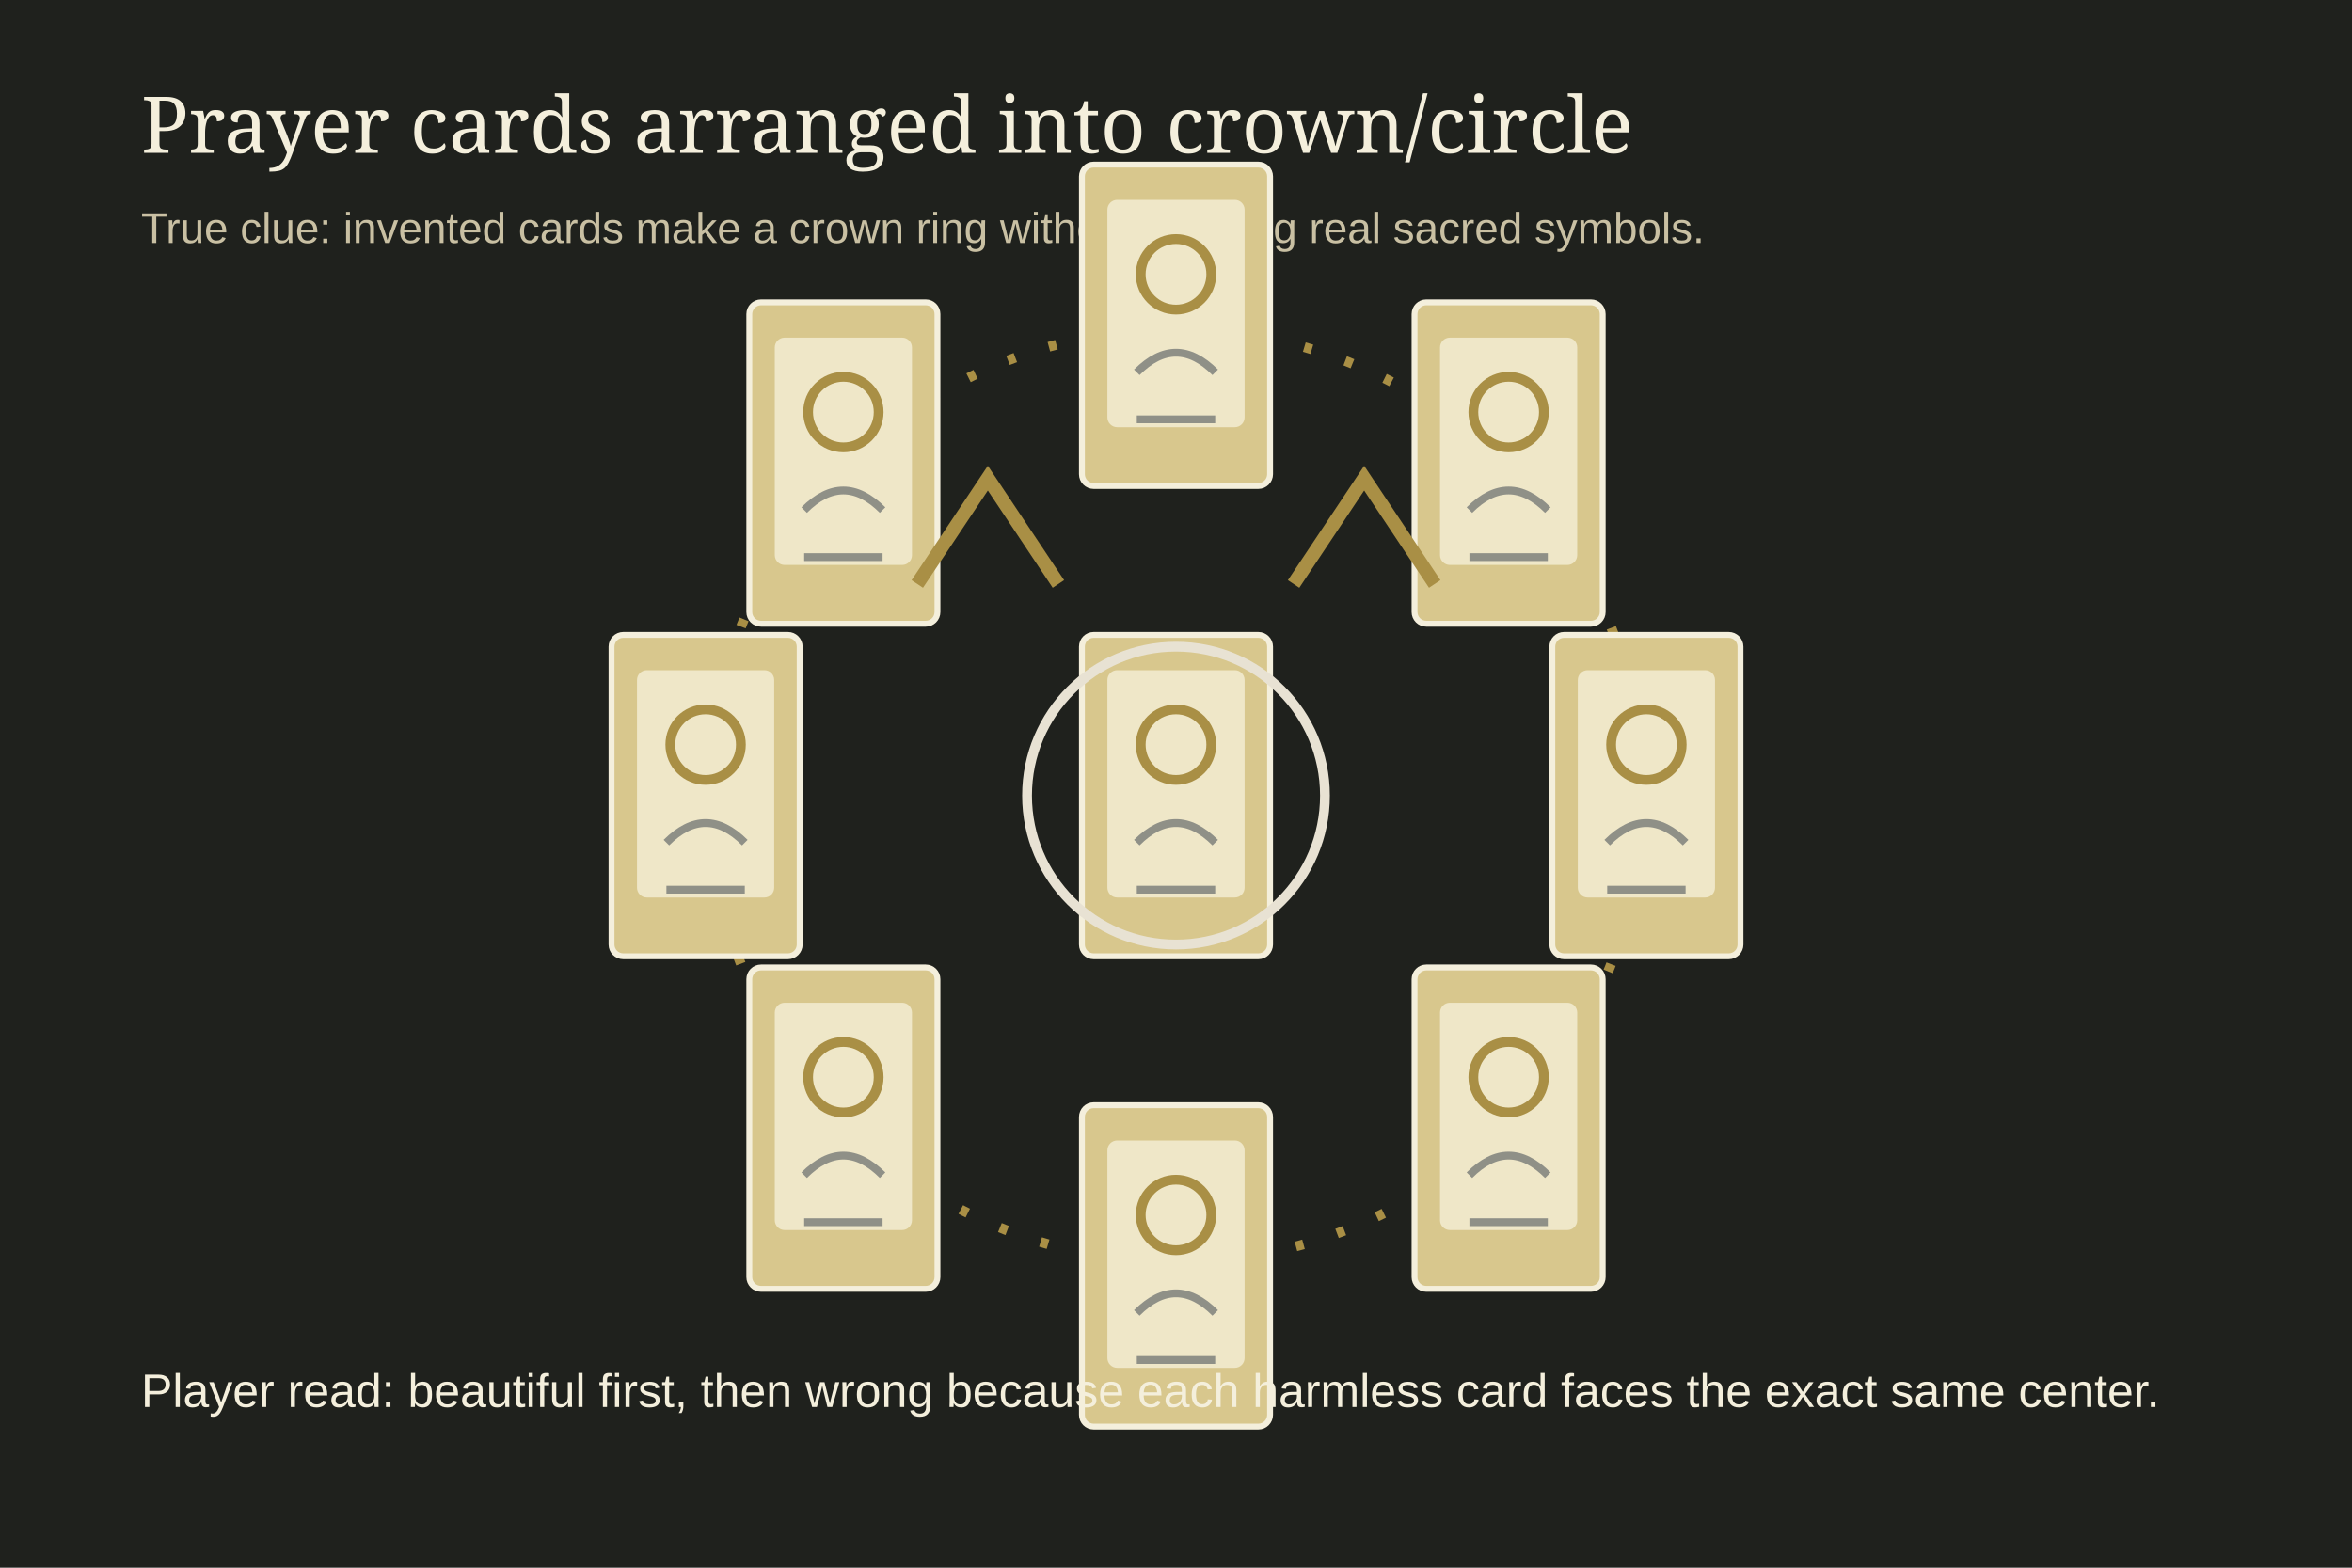
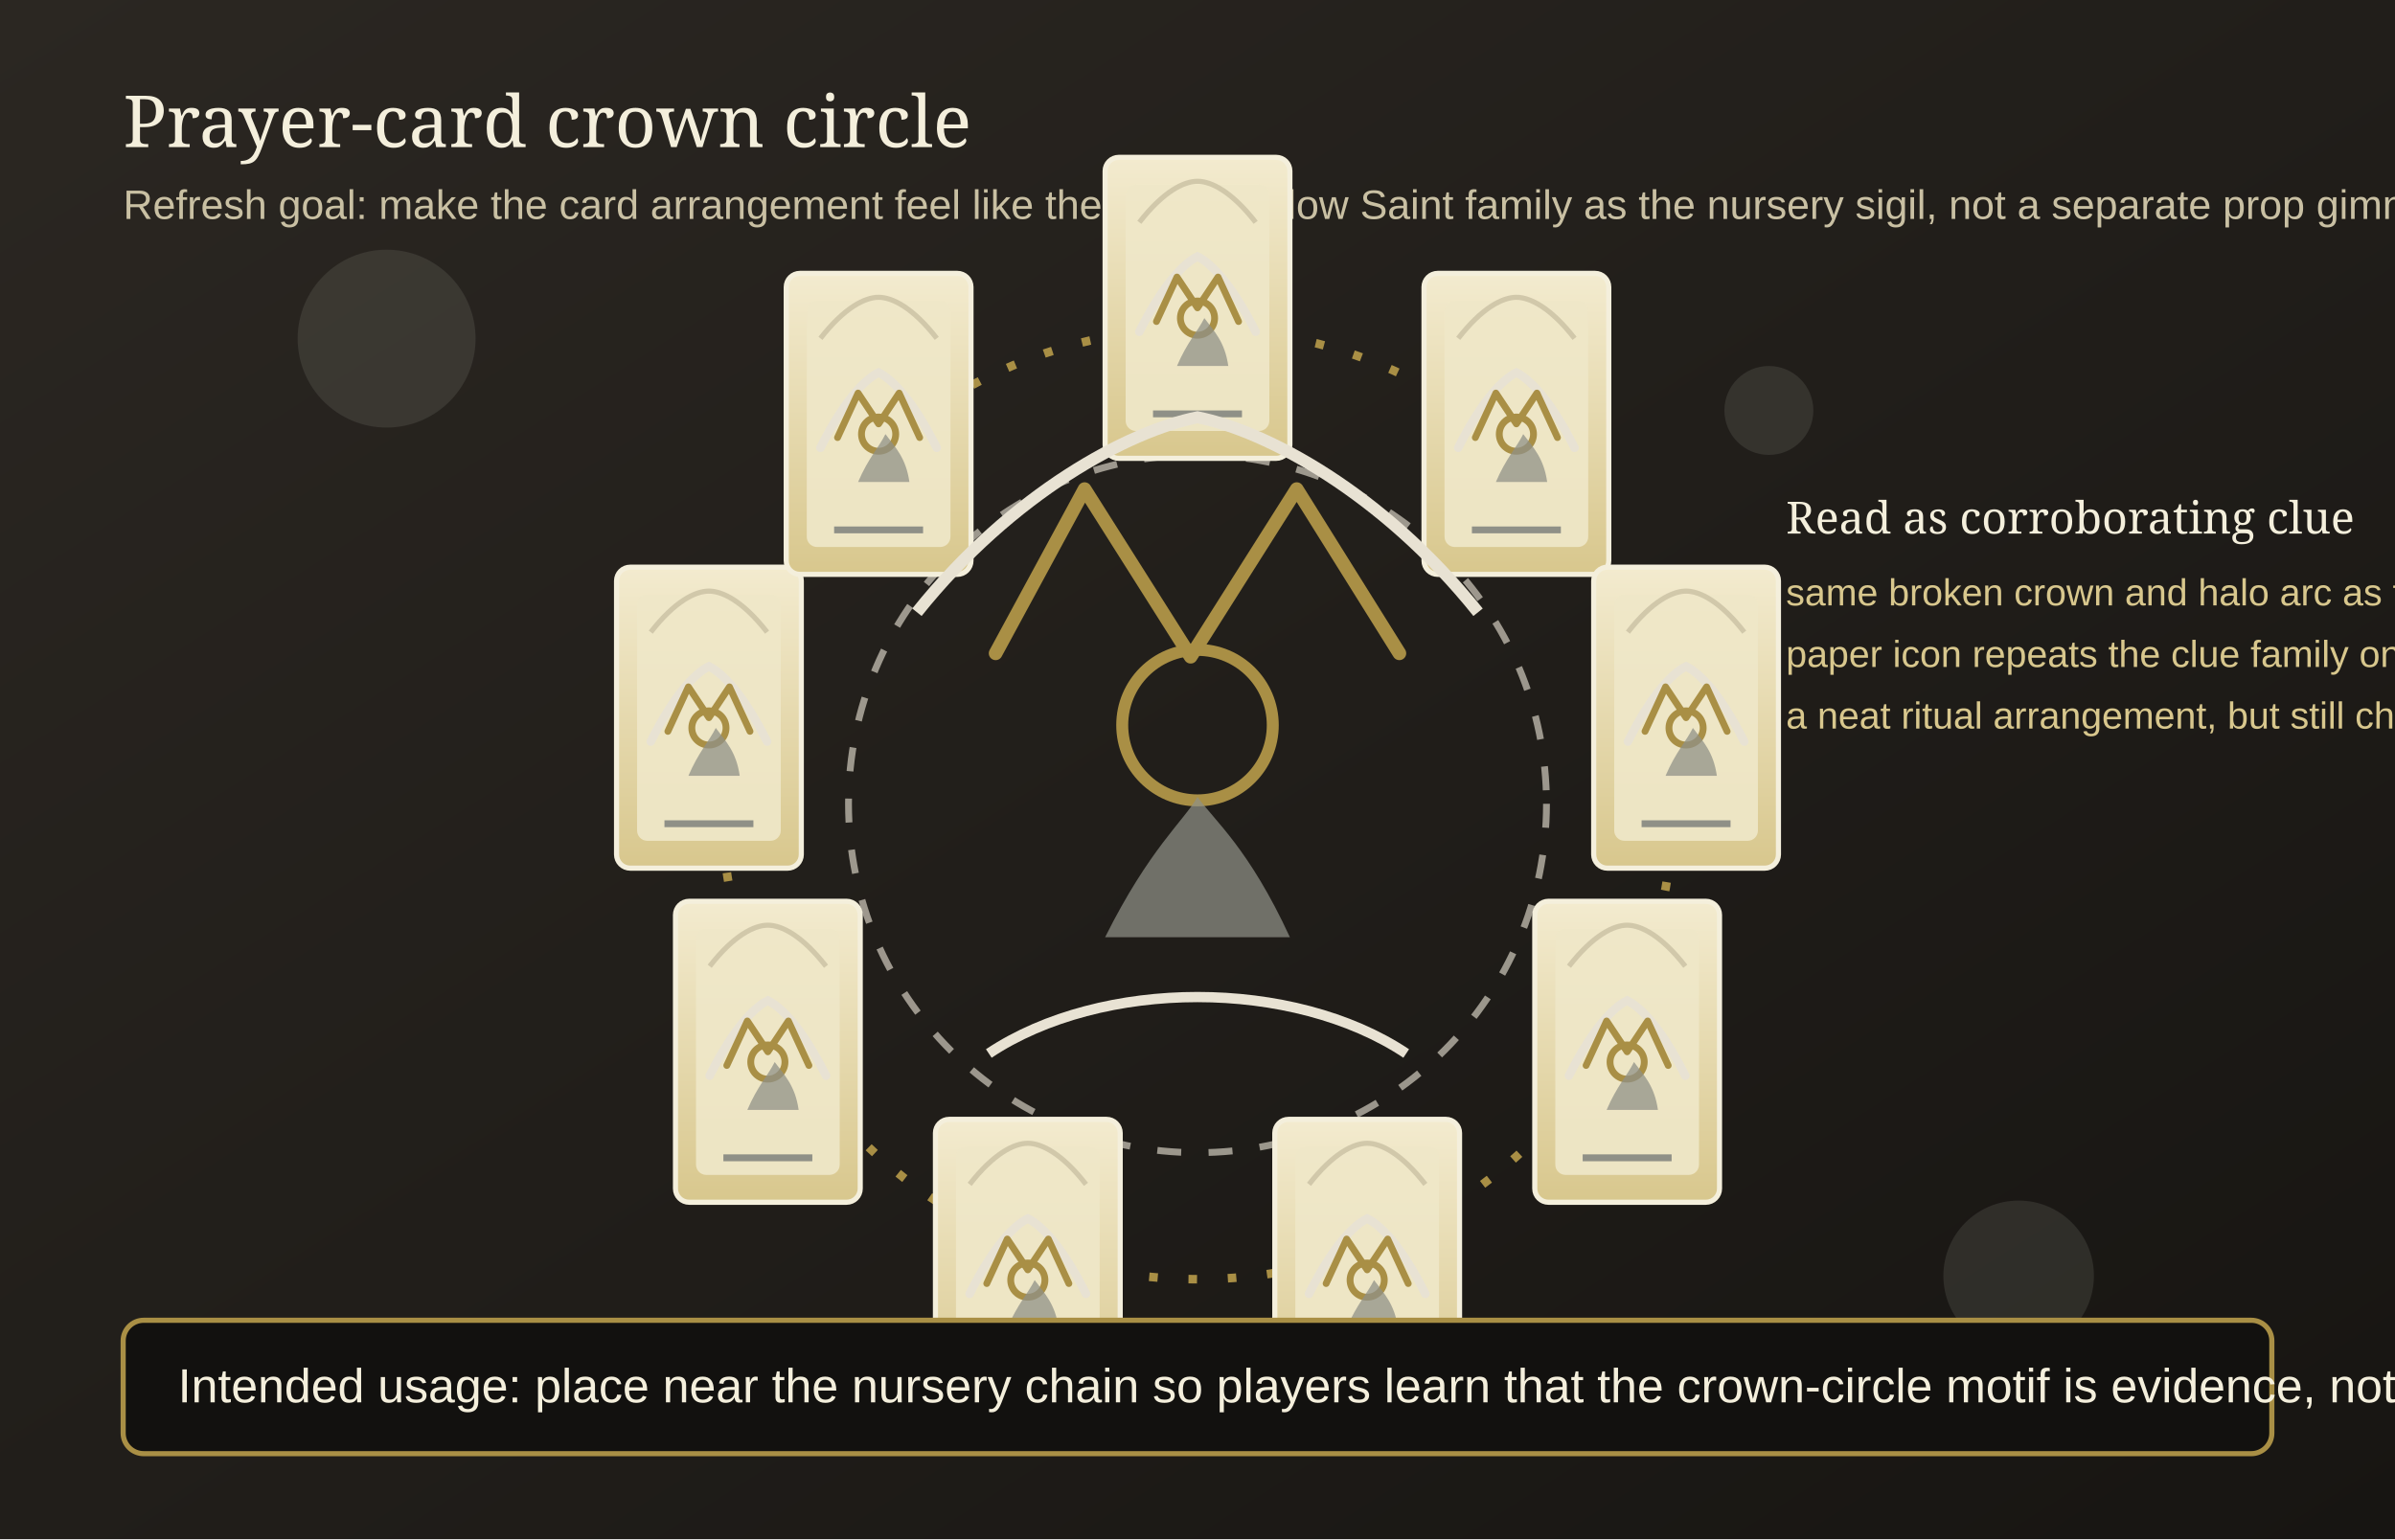
- <svg xmlns="http://www.w3.org/2000/svg" width="1200" height="800" viewBox="0 0 1200 800">
-   <rect width="1200" height="800" fill="#1f211d" />
-   <text x="72" y="78" font-family="Georgia, serif" font-size="40" fill="#f4efdc">Prayer cards arranged into crown/circle</text>
-   <text x="72" y="124" font-family="Arial, sans-serif" font-size="22" fill="#c9c0a3">True clue: invented cards make a crown ring without copying real sacred symbols.</text>
-   <circle cx="600" cy="406" r="238" fill="none" stroke="#a98f45" stroke-width="5" stroke-dasharray="4 18" />
-   <g transform="translate(600 406)">
+ <svg xmlns="http://www.w3.org/2000/svg" width="1400" height="900" viewBox="0 0 1400 900">
+   <defs>
+     <linearGradient id="table" x1="0" x2="1" y1="0" y2="1">
+       <stop offset="0" stop-color="#2b2722" />
+       <stop offset="1" stop-color="#171512" />
+     </linearGradient>
+     <linearGradient id="cardPaper" x1="0" x2="0" y1="0" y2="1">
+       <stop offset="0" stop-color="#f3ebcf" />
+       <stop offset="1" stop-color="#d8c78d" />
+     </linearGradient>
+     <g id="motif">
+       <path d="M-34 24 C-20 -4 -8 -16 0 -20 C8 -16 20 -4 34 24" fill="none" stroke="#e8e2d3" stroke-width="5" stroke-linecap="round" />
+       <path d="M-24 18 L-12 -8 L0 10 L12 -8 L24 18" fill="none" stroke="#a98f45" stroke-width="4" stroke-linecap="round" stroke-linejoin="round" />
+       <circle cx="0" cy="16" r="10" fill="none" stroke="#a98f45" stroke-width="4" />
+       <path d="M-12 44 C-6 30 0 24 4 16 C10 24 16 30 18 44" fill="#8f9087" opacity="0.74" />
+     </g>
    <g id="card">
-       <rect x="-48" y="-82" width="96" height="164" rx="6" fill="#d8c78d" stroke="#f4efdc" stroke-width="3" />
-       <rect x="-35" y="-64" width="70" height="116" rx="5" fill="#efe7c8" />
-       <circle cx="0" cy="-26" r="18" fill="none" stroke="#a98f45" stroke-width="5" />
-       <path d="M-20 24 Q0 4 20 24" fill="none" stroke="#8f9087" stroke-width="4" />
-       <path d="M-20 48 L20 48" stroke="#8f9087" stroke-width="4" />
+       <rect x="-54" y="-88" width="108" height="176" rx="8" fill="url(#cardPaper)" stroke="#f4efdc" stroke-width="3" />
+       <rect x="-42" y="-72" width="84" height="144" rx="6" fill="#efe7c8" opacity="0.92" />
+       <path d="M-34 -50 C-20 -68 -8 -74 0 -74 C8 -74 20 -68 34 -50" fill="none" stroke="#c9c0a3" stroke-width="3" opacity="0.8" />
+       <use href="#motif" transform="translate(0 -10)" />
+       <path d="M-26 62 L26 62" stroke="#8f9087" stroke-width="4" />
    </g>
-     <use href="#card" transform="rotate(0) translate(0 -240)" />
-     <use href="#card" transform="rotate(45) translate(0 -240) rotate(-45)" />
-     <use href="#card" transform="rotate(90) translate(0 -240) rotate(-90)" />
-     <use href="#card" transform="rotate(135) translate(0 -240) rotate(-135)" />
-     <use href="#card" transform="rotate(180) translate(0 -240) rotate(-180)" />
-     <use href="#card" transform="rotate(225) translate(0 -240) rotate(-225)" />
-     <use href="#card" transform="rotate(270) translate(0 -240) rotate(-270)" />
-     <use href="#card" transform="rotate(315) translate(0 -240) rotate(-315)" />
+   </defs>
+   <rect width="1400" height="900" fill="url(#table)" />
+   <g opacity="0.18" fill="#8f9087">
+     <circle cx="226" cy="198" r="52" />
+     <circle cx="1180" cy="746" r="44" />
+     <circle cx="1034" cy="240" r="26" />
  </g>
-   <path d="M468 298 L504 244 L540 298 M660 298 L696 244 L732 298" fill="none" stroke="#a98f45" stroke-width="7" />
-   <circle cx="600" cy="406" r="76" fill="none" stroke="#e8e2d3" stroke-width="5" />
-   <text x="72" y="718" font-family="Arial, sans-serif" font-size="24" fill="#f4efdc">Player read: beautiful first, then wrong because each harmless card faces the exact same center.</text>
+   <text x="72" y="86" font-family="Georgia, serif" font-size="42" fill="#f4efdc">Prayer-card crown circle</text>
+   <text x="72" y="128" font-family="Arial, sans-serif" font-size="24" fill="#c9c0a3">Refresh goal: make the card arrangement feel like the same Hollow Saint family as the nursery sigil, not a separate prop gimmick.</text>
+   <g transform="translate(700 470)">
+     <circle cx="0" cy="0" r="278" fill="none" stroke="#a98f45" stroke-width="5" stroke-dasharray="5 18" />
+     <circle cx="0" cy="0" r="204" fill="none" stroke="#e8e2d3" stroke-width="4" stroke-dasharray="14 16" opacity="0.62" />
+     <use href="#card" transform="rotate(0) translate(0 -290)" />
+     <use href="#card" transform="rotate(40) translate(0 -290) rotate(-40)" />
+     <use href="#card" transform="rotate(80) translate(0 -290) rotate(-80)" />
+     <use href="#card" transform="rotate(120) translate(0 -290) rotate(-120)" />
+     <use href="#card" transform="rotate(160) translate(0 -290) rotate(-160)" />
+     <use href="#card" transform="rotate(200) translate(0 -290) rotate(-200)" />
+     <use href="#card" transform="rotate(240) translate(0 -290) rotate(-240)" />
+     <use href="#card" transform="rotate(280) translate(0 -290) rotate(-280)" />
+     <use href="#card" transform="rotate(320) translate(0 -290) rotate(-320)" />
+     <path d="M-164 -112 C-108 -182 -40 -218 0 -226 C40 -218 108 -182 164 -112" fill="none" stroke="#e8e2d3" stroke-width="7" />
+     <path d="M-118 -88 L-66 -184 L-4 -86 L58 -184 L118 -88" fill="none" stroke="#a98f45" stroke-width="8" stroke-linecap="round" stroke-linejoin="round" />
+     <circle cx="0" cy="-46" r="44" fill="none" stroke="#a98f45" stroke-width="7" />
+     <path d="M-54 78 C-28 26 -8 10 0 -4 C10 10 30 26 54 78" fill="#8f9087" opacity="0.72" />
+     <path d="M-122 146 C-56 102 56 102 122 146" fill="none" stroke="#e8e2d3" stroke-width="6" />
+   </g>
+   <g transform="translate(1044 312)">
+     <text x="0" y="0" font-family="Georgia, serif" font-size="26" fill="#f4efdc">Read as corroborating clue</text>
+     <text x="0" y="42" font-family="Arial, sans-serif" font-size="22" fill="#d8c78d">same broken crown and halo arc as the nursery mark</text>
+     <text x="0" y="78" font-family="Arial, sans-serif" font-size="22" fill="#d8c78d">paper icon repeats the clue family on harmless domestic objects</text>
+     <text x="0" y="114" font-family="Arial, sans-serif" font-size="22" fill="#d8c78d">a neat ritual arrangement, but still child-facing and quiet</text>
+   </g>
+   <rect x="72" y="772" width="1256" height="78" rx="12" fill="#12110f" stroke="#a98f45" stroke-width="3" />
+   <text x="104" y="820" font-family="Arial, sans-serif" font-size="28" fill="#f4efdc">Intended usage: place near the nursery chain so players learn that the crown-circle motif is evidence, not just decorative sacrilege.</text>
</svg>
